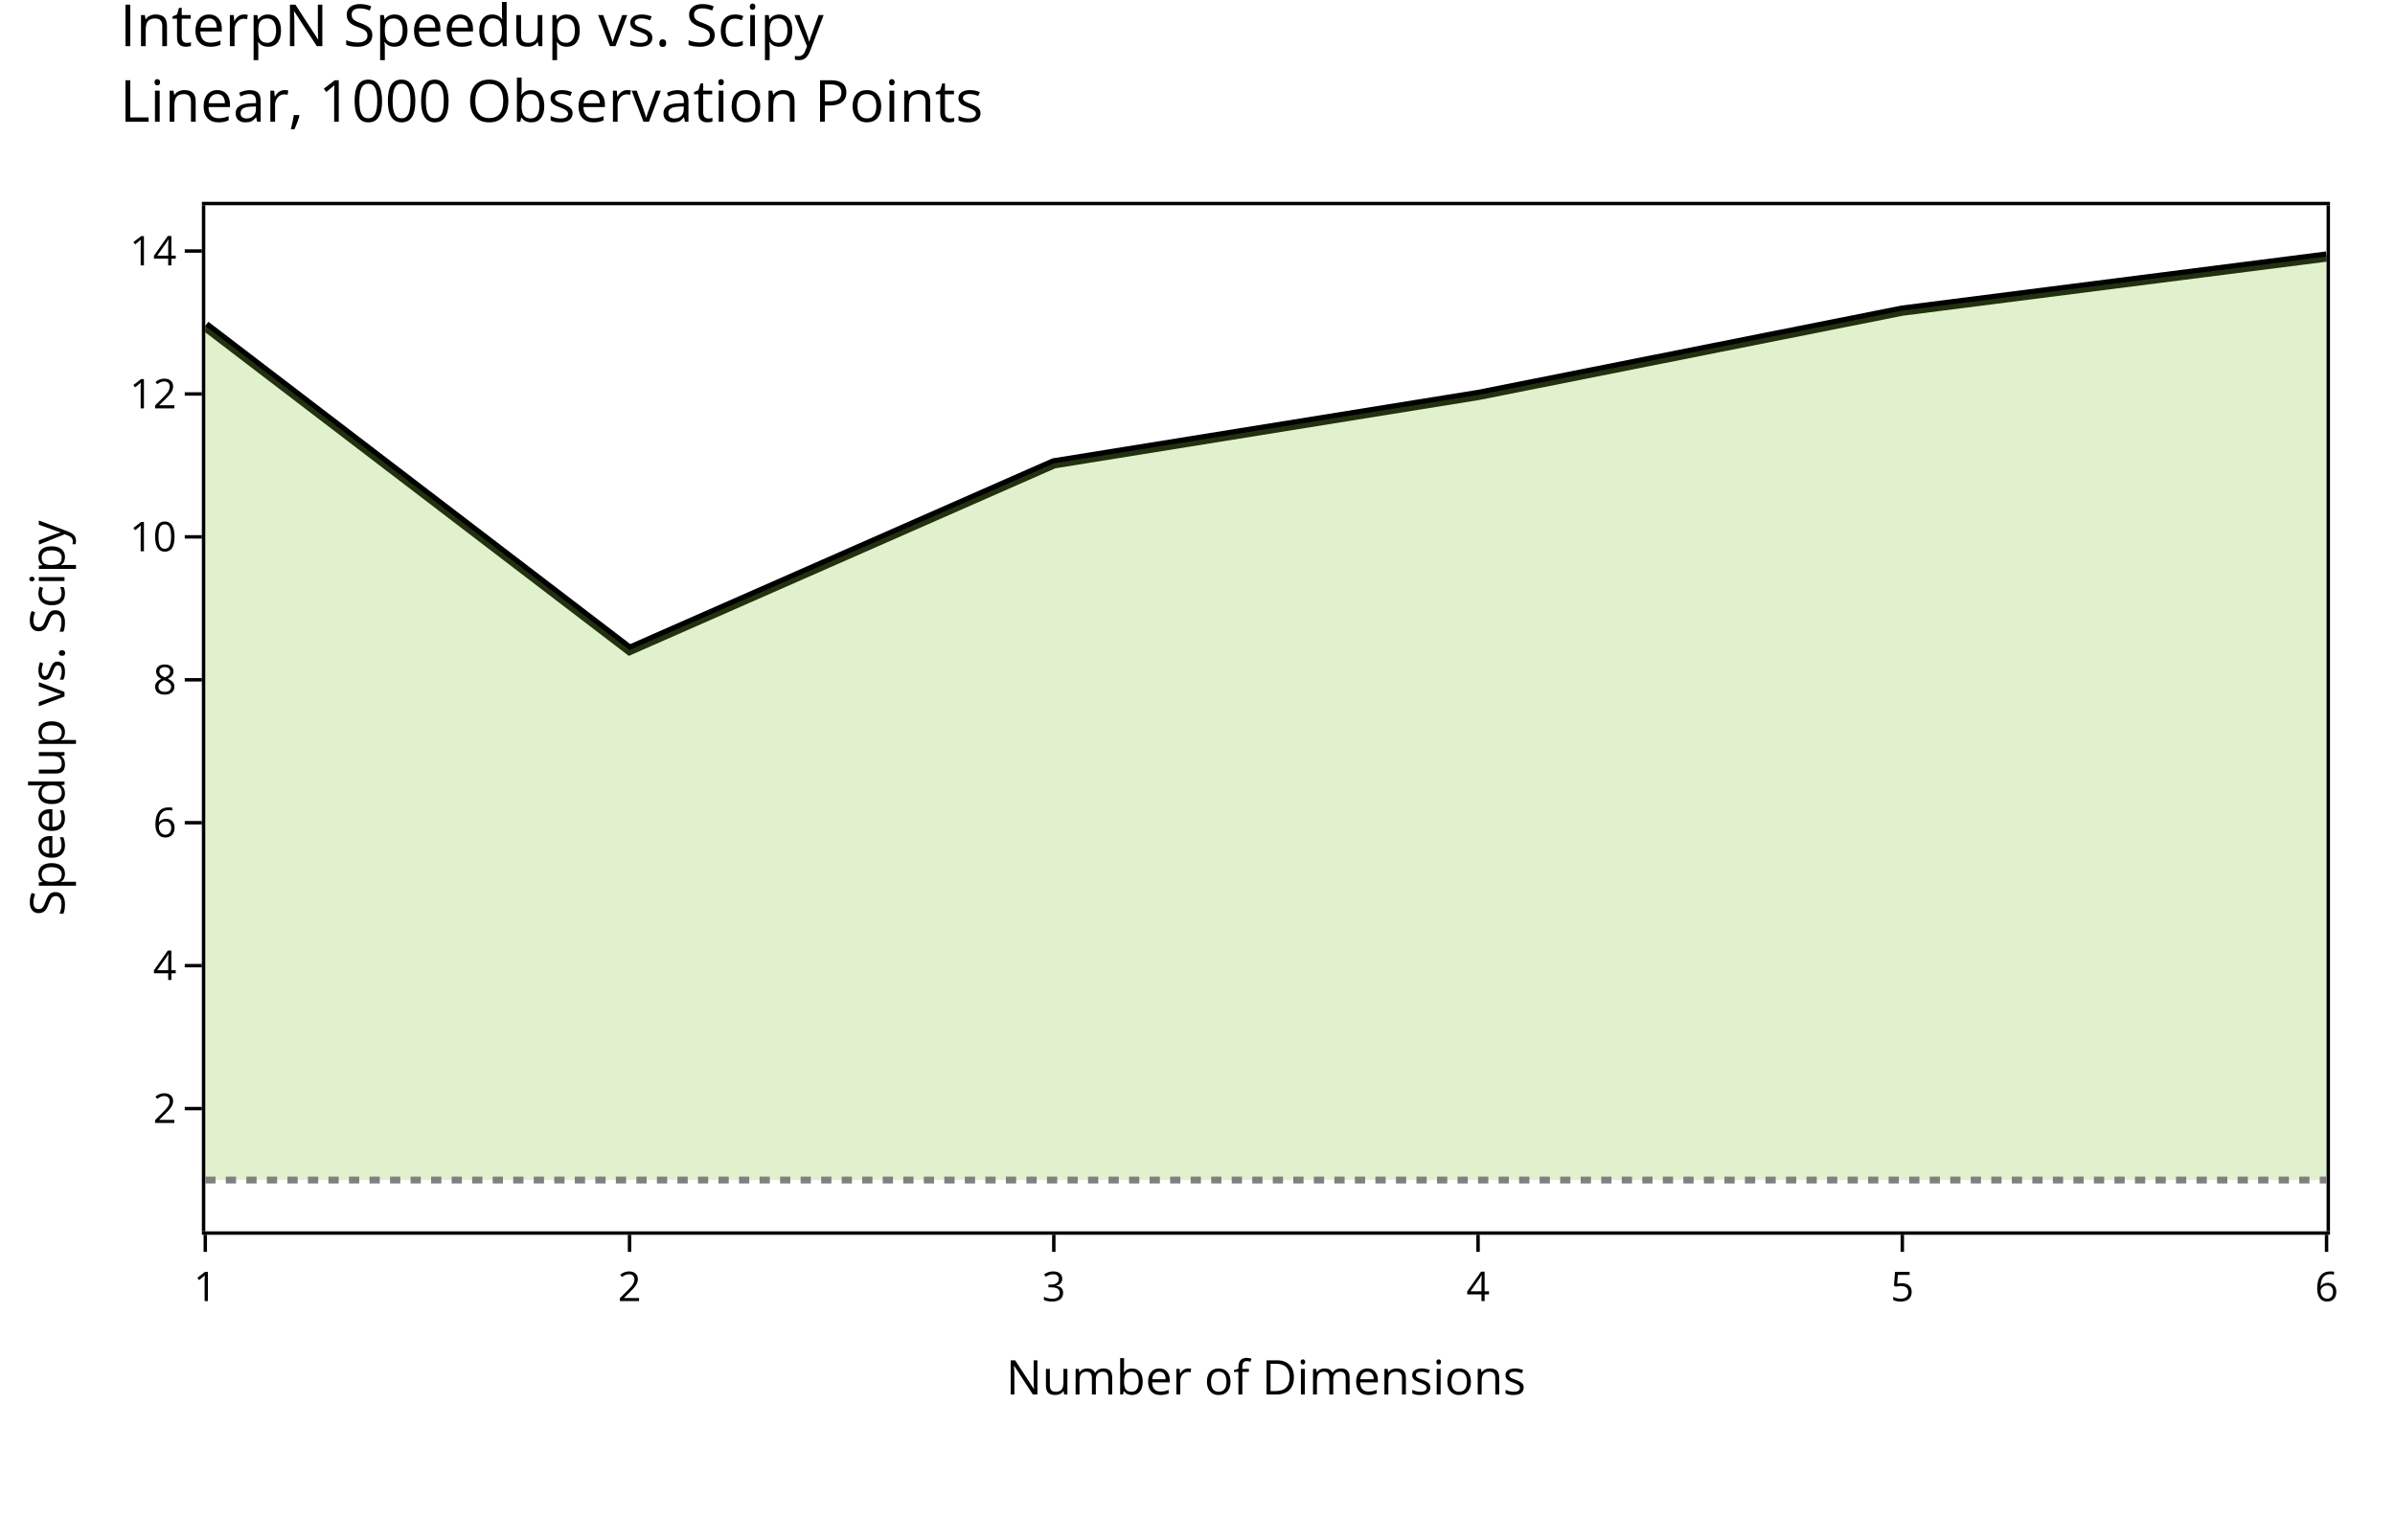
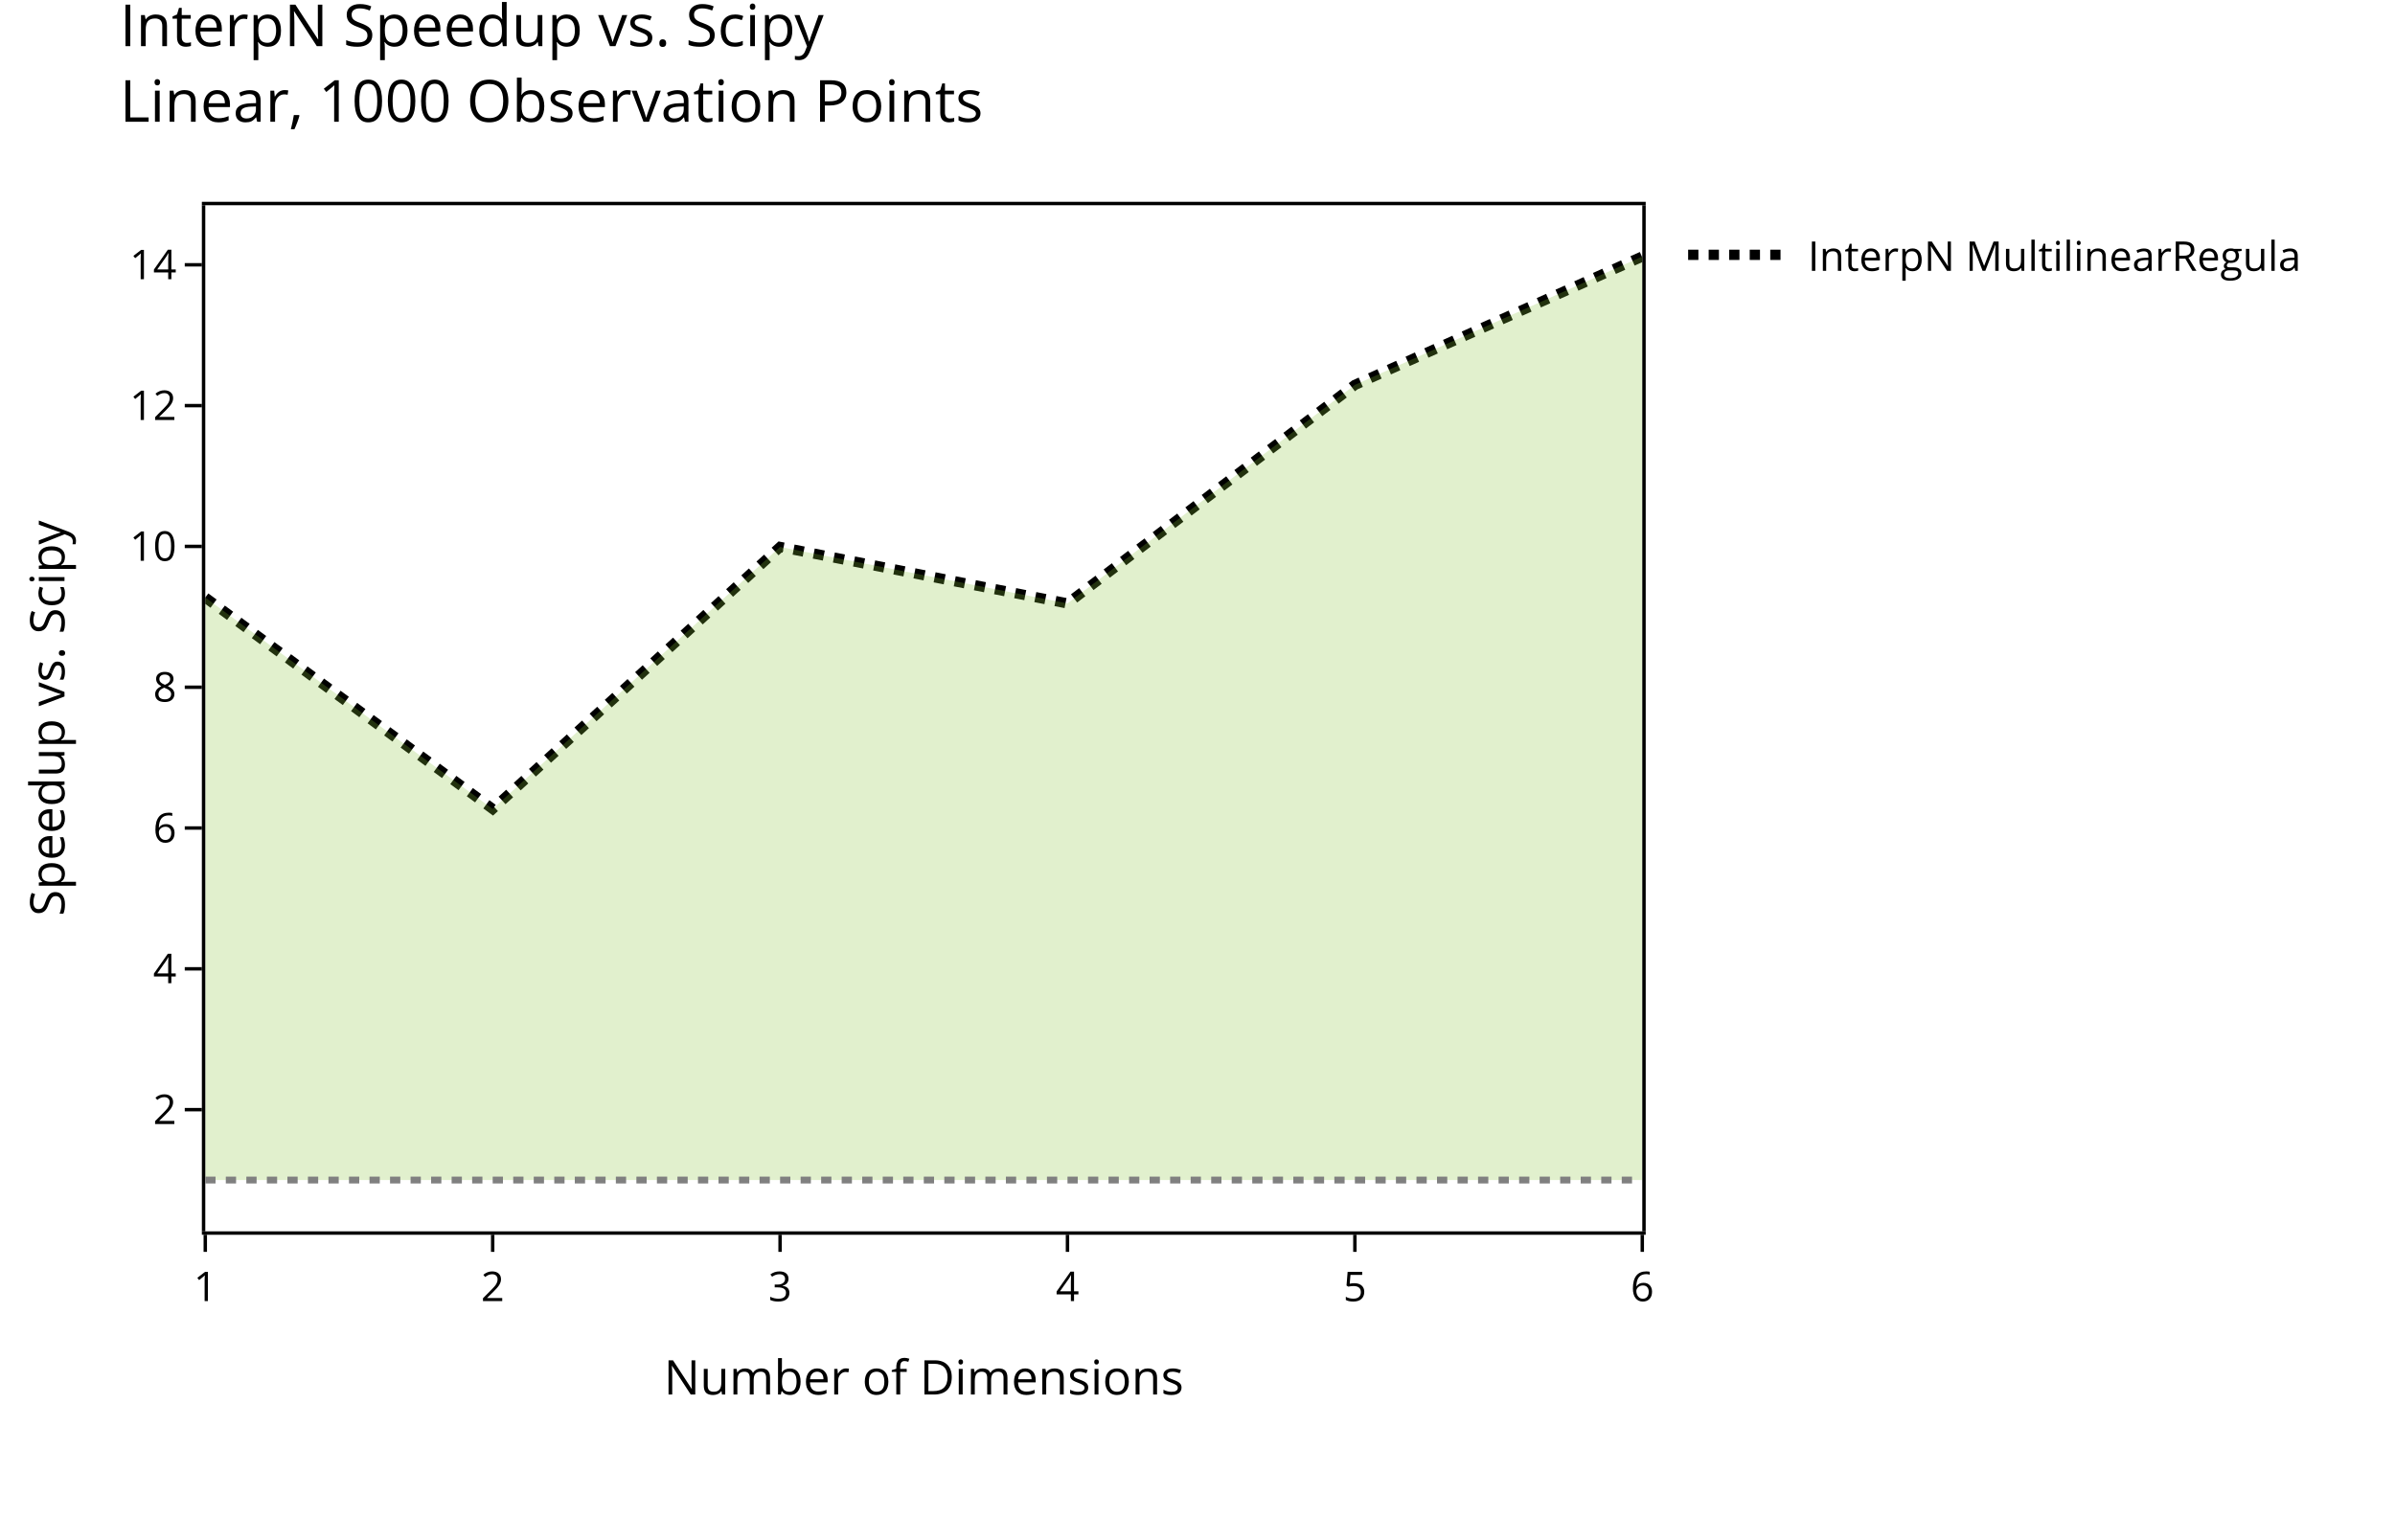
<svg xmlns="http://www.w3.org/2000/svg" class="main-svg" width="700" height="450" style="" viewBox="0 0 700 450">
  <rect x="0" y="0" width="700" height="450" style="fill: rgb(0, 0, 0); fill-opacity: 0;" />
-   <defs id="defs-427cae">
+   <defs id="defs-0d8b8d">
    <g class="clips">
-       <clipPath id="clip427caexyplot" class="plotclip">
-         <rect width="620" height="300" />
-       </clipPath>
-       <clipPath class="axesclip" id="clip427caex">
-         <rect x="60" y="0" width="620" height="450" />
-       </clipPath>
-       <clipPath class="axesclip" id="clip427caey">
+       <clipPath id="clip0d8b8dxyplot" class="plotclip">
+         <rect width="420" height="300" />
+       </clipPath>
+       <clipPath class="axesclip" id="clip0d8b8dx">
+         <rect x="60" y="0" width="420" height="450" />
+       </clipPath>
+       <clipPath class="axesclip" id="clip0d8b8dy">
        <rect x="0" y="60" width="700" height="300" />
      </clipPath>
-       <clipPath class="axesclip" id="clip427caexy">
-         <rect x="60" y="60" width="620" height="300" />
+       <clipPath class="axesclip" id="clip0d8b8dxy">
+         <rect x="60" y="60" width="420" height="300" />
      </clipPath>
    </g>
    <g class="gradients" />
    <g class="patterns" />
  </defs>
  <g class="bglayer">
-     <rect class="bg" x="60" y="60" width="620" height="300" style="fill: rgb(0, 0, 0); fill-opacity: 0; stroke-width: 0;" />
+     <rect class="bg" x="60" y="60" width="420" height="300" style="fill: rgb(0, 0, 0); fill-opacity: 0; stroke-width: 0;" />
  </g>
  <g class="layer-below">
    <g class="imagelayer" />
    <g class="shapelayer" />
  </g>
  <g class="cartesianlayer">
    <g class="subplot xy">
      <g class="layer-subplot">
        <g class="shapelayer" />
        <g class="imagelayer" />
      </g>
      <g class="minor-gridlayer">
        <g class="x" />
        <g class="y" />
      </g>
      <g class="gridlayer">
        <g class="x" />
        <g class="y" />
      </g>
      <g class="zerolinelayer" />
      <g class="layer-between">
        <g class="shapelayer" />
        <g class="imagelayer" />
      </g>
      <path class="xlines-below" />
      <path class="ylines-below" />
      <g class="overlines-below" />
      <g class="xaxislayer-below" />
      <g class="yaxislayer-below" />
      <g class="overaxes-below" />
      <g class="overplot">
-         <g class="xy" transform="translate(60,60)" clip-path="url(#clip427caexyplot)">
+         <g class="xy" transform="translate(60,60)" clip-path="url(#clip0d8b8dxyplot)">
          <g class="scatterlayer mlayer">
-             <g class="trace scatter trace59f61c" style="stroke-miterlimit: 2; opacity: 1;">
+             <g class="trace scatter tracea5f63f" style="stroke-miterlimit: 2; opacity: 1;">
              <g class="fills" />
              <g class="errorbars" />
              <g class="lines">
-                 <path class="js-line" d="M0,35.27L124,130.03L248,75.47L372,55.48L496,30.81L620,15" style="vector-effect: none; fill: none; stroke: rgb(0, 0, 0); stroke-opacity: 1; stroke-width: 3px; opacity: 1;" />
+                 <path class="js-line" d="M0,114.7L84,176.51L168,99.91L252,116.42L336,52.53L420,15" style="vector-effect: none; fill: none; stroke: rgb(0, 0, 0); stroke-opacity: 1; stroke-dasharray: 3px, 3px; stroke-width: 3px; opacity: 1;" />
              </g>
              <g class="points" />
              <g class="text" />
            </g>
-             <g class="trace scatter traceab39ab" style="stroke-miterlimit: 2; opacity: 1;">
+             <g class="trace scatter tracec5f325" style="stroke-miterlimit: 2; opacity: 1;">
              <g class="fills">
                <g>
-                   <path class="js-fill" d="M0,35.27L124,130.03L248,75.47L372,55.48L496,30.81L620,15L620,285L0,285Z" style="fill: rgb(139, 196, 59); fill-opacity: 0.25; stroke-width: 0;" />
+                   <path class="js-fill" d="M0,114.7L84,176.51L168,99.91L252,116.42L336,52.53L420,15L420,285L0,285Z" style="fill: rgb(139, 196, 59); fill-opacity: 0.25; stroke-width: 0;" />
                </g>
              </g>
              <g class="errorbars" />
              <g class="lines">
-                 <path class="js-line" d="M0,35.27L124,130.03L248,75.47L372,55.48L496,30.81L620,15L620,285L0,285" style="vector-effect: none; fill: none; stroke: rgb(239, 85, 59); stroke-opacity: 1; stroke-width: 0px; opacity: 1;" />
+                 <path class="js-line" d="M0,114.7L84,176.51L168,99.91L252,116.42L336,52.53L420,15L420,285L0,285" style="vector-effect: none; fill: none; stroke: rgb(239, 85, 59); stroke-opacity: 1; stroke-width: 0px; opacity: 1;" />
              </g>
              <g class="points" />
              <g class="text" />
            </g>
          </g>
        </g>
      </g>
-       <path class="xlines-above crisp" d="M59,360.5H681M59,59.5H681" style="fill: none; stroke-width: 1px; stroke: rgb(0, 0, 0); stroke-opacity: 1;" />
-       <path class="ylines-above crisp" d="M59.5,60V360M680.5,60V360" style="fill: none; stroke-width: 1px; stroke: rgb(0, 0, 0); stroke-opacity: 1;" />
+       <path class="xlines-above crisp" d="M59,360.5H481M59,59.5H481" style="fill: none; stroke-width: 1px; stroke: rgb(0, 0, 0); stroke-opacity: 1;" />
+       <path class="ylines-above crisp" d="M59.5,60V360M480.5,60V360" style="fill: none; stroke-width: 1px; stroke: rgb(0, 0, 0); stroke-opacity: 1;" />
      <g class="overlines-above" />
      <g class="xaxislayer-above">
        <path class="xtick ticks crisp" d="M0,361v5" transform="translate(60,0)" style="stroke: rgb(0, 0, 0); stroke-opacity: 1; stroke-width: 1px;" />
-         <path class="xtick ticks crisp" d="M0,361v5" transform="translate(184,0)" style="stroke: rgb(0, 0, 0); stroke-opacity: 1; stroke-width: 1px;" />
-         <path class="xtick ticks crisp" d="M0,361v5" transform="translate(308,0)" style="stroke: rgb(0, 0, 0); stroke-opacity: 1; stroke-width: 1px;" />
-         <path class="xtick ticks crisp" d="M0,361v5" transform="translate(432,0)" style="stroke: rgb(0, 0, 0); stroke-opacity: 1; stroke-width: 1px;" />
-         <path class="xtick ticks crisp" d="M0,361v5" transform="translate(556,0)" style="stroke: rgb(0, 0, 0); stroke-opacity: 1; stroke-width: 1px;" />
-         <path class="xtick ticks crisp" d="M0,361v5" transform="translate(680,0)" style="stroke: rgb(0, 0, 0); stroke-opacity: 1; stroke-width: 1px;" />
+         <path class="xtick ticks crisp" d="M0,361v5" transform="translate(144,0)" style="stroke: rgb(0, 0, 0); stroke-opacity: 1; stroke-width: 1px;" />
+         <path class="xtick ticks crisp" d="M0,361v5" transform="translate(228,0)" style="stroke: rgb(0, 0, 0); stroke-opacity: 1; stroke-width: 1px;" />
+         <path class="xtick ticks crisp" d="M0,361v5" transform="translate(312,0)" style="stroke: rgb(0, 0, 0); stroke-opacity: 1; stroke-width: 1px;" />
+         <path class="xtick ticks crisp" d="M0,361v5" transform="translate(396,0)" style="stroke: rgb(0, 0, 0); stroke-opacity: 1; stroke-width: 1px;" />
+         <path class="xtick ticks crisp" d="M0,361v5" transform="translate(480,0)" style="stroke: rgb(0, 0, 0); stroke-opacity: 1; stroke-width: 1px;" />
        <g class="xtick">
          <text text-anchor="middle" x="0" y="380.4" transform="translate(60,0)" style="font-family: 'Open Sans', verdana, arial, sans-serif; font-size: 12px; fill: rgb(0, 0, 0); fill-opacity: 1; white-space: pre; opacity: 1;">1</text>
        </g>
        <g class="xtick">
-           <text text-anchor="middle" x="0" y="380.4" style="font-family: 'Open Sans', verdana, arial, sans-serif; font-size: 12px; fill: rgb(0, 0, 0); fill-opacity: 1; white-space: pre; opacity: 1;" transform="translate(184,0)">2</text>
-         </g>
-         <g class="xtick">
-           <text text-anchor="middle" x="0" y="380.4" style="font-family: 'Open Sans', verdana, arial, sans-serif; font-size: 12px; fill: rgb(0, 0, 0); fill-opacity: 1; white-space: pre; opacity: 1;" transform="translate(308,0)">3</text>
-         </g>
-         <g class="xtick">
-           <text text-anchor="middle" x="0" y="380.4" style="font-family: 'Open Sans', verdana, arial, sans-serif; font-size: 12px; fill: rgb(0, 0, 0); fill-opacity: 1; white-space: pre; opacity: 1;" transform="translate(432,0)">4</text>
-         </g>
-         <g class="xtick">
-           <text text-anchor="middle" x="0" y="380.4" style="font-family: 'Open Sans', verdana, arial, sans-serif; font-size: 12px; fill: rgb(0, 0, 0); fill-opacity: 1; white-space: pre; opacity: 1;" transform="translate(556,0)">5</text>
-         </g>
-         <g class="xtick">
-           <text text-anchor="middle" x="0" y="380.4" style="font-family: 'Open Sans', verdana, arial, sans-serif; font-size: 12px; fill: rgb(0, 0, 0); fill-opacity: 1; white-space: pre; opacity: 1;" transform="translate(680,0)">6</text>
+           <text text-anchor="middle" x="0" y="380.4" style="font-family: 'Open Sans', verdana, arial, sans-serif; font-size: 12px; fill: rgb(0, 0, 0); fill-opacity: 1; white-space: pre; opacity: 1;" transform="translate(144,0)">2</text>
+         </g>
+         <g class="xtick">
+           <text text-anchor="middle" x="0" y="380.4" style="font-family: 'Open Sans', verdana, arial, sans-serif; font-size: 12px; fill: rgb(0, 0, 0); fill-opacity: 1; white-space: pre; opacity: 1;" transform="translate(228,0)">3</text>
+         </g>
+         <g class="xtick">
+           <text text-anchor="middle" x="0" y="380.4" style="font-family: 'Open Sans', verdana, arial, sans-serif; font-size: 12px; fill: rgb(0, 0, 0); fill-opacity: 1; white-space: pre; opacity: 1;" transform="translate(312,0)">4</text>
+         </g>
+         <g class="xtick">
+           <text text-anchor="middle" x="0" y="380.4" style="font-family: 'Open Sans', verdana, arial, sans-serif; font-size: 12px; fill: rgb(0, 0, 0); fill-opacity: 1; white-space: pre; opacity: 1;" transform="translate(396,0)">5</text>
+         </g>
+         <g class="xtick">
+           <text text-anchor="middle" x="0" y="380.4" style="font-family: 'Open Sans', verdana, arial, sans-serif; font-size: 12px; fill: rgb(0, 0, 0); fill-opacity: 1; white-space: pre; opacity: 1;" transform="translate(480,0)">6</text>
        </g>
      </g>
      <g class="yaxislayer-above">
-         <path class="ytick ticks crisp" d="M59,0h-5" transform="translate(0,324.11)" style="stroke: rgb(0, 0, 0); stroke-opacity: 1; stroke-width: 1px;" />
-         <path class="ytick ticks crisp" d="M59,0h-5" transform="translate(0,282.32)" style="stroke: rgb(0, 0, 0); stroke-opacity: 1; stroke-width: 1px;" />
-         <path class="ytick ticks crisp" d="M59,0h-5" transform="translate(0,240.53)" style="stroke: rgb(0, 0, 0); stroke-opacity: 1; stroke-width: 1px;" />
-         <path class="ytick ticks crisp" d="M59,0h-5" transform="translate(0,198.75)" style="stroke: rgb(0, 0, 0); stroke-opacity: 1; stroke-width: 1px;" />
-         <path class="ytick ticks crisp" d="M59,0h-5" transform="translate(0,156.96)" style="stroke: rgb(0, 0, 0); stroke-opacity: 1; stroke-width: 1px;" />
-         <path class="ytick ticks crisp" d="M59,0h-5" transform="translate(0,115.18)" style="stroke: rgb(0, 0, 0); stroke-opacity: 1; stroke-width: 1px;" />
-         <path class="ytick ticks crisp" d="M59,0h-5" transform="translate(0,73.39)" style="stroke: rgb(0, 0, 0); stroke-opacity: 1; stroke-width: 1px;" />
-         <g class="ytick">
-           <text text-anchor="end" x="51.6" y="4.2" transform="translate(0,324.11)" style="font-family: 'Open Sans', verdana, arial, sans-serif; font-size: 12px; fill: rgb(0, 0, 0); fill-opacity: 1; white-space: pre; opacity: 1;">2</text>
-         </g>
-         <g class="ytick">
-           <text text-anchor="end" x="51.6" y="4.2" style="font-family: 'Open Sans', verdana, arial, sans-serif; font-size: 12px; fill: rgb(0, 0, 0); fill-opacity: 1; white-space: pre; opacity: 1;" transform="translate(0,282.32)">4</text>
-         </g>
-         <g class="ytick">
-           <text text-anchor="end" x="51.6" y="4.2" style="font-family: 'Open Sans', verdana, arial, sans-serif; font-size: 12px; fill: rgb(0, 0, 0); fill-opacity: 1; white-space: pre; opacity: 1;" transform="translate(0,240.53)">6</text>
-         </g>
-         <g class="ytick">
-           <text text-anchor="end" x="51.6" y="4.2" style="font-family: 'Open Sans', verdana, arial, sans-serif; font-size: 12px; fill: rgb(0, 0, 0); fill-opacity: 1; white-space: pre; opacity: 1;" transform="translate(0,198.75)">8</text>
-         </g>
-         <g class="ytick">
-           <text text-anchor="end" x="51.6" y="4.2" style="font-family: 'Open Sans', verdana, arial, sans-serif; font-size: 12px; fill: rgb(0, 0, 0); fill-opacity: 1; white-space: pre; opacity: 1;" transform="translate(0,156.96)">10</text>
-         </g>
-         <g class="ytick">
-           <text text-anchor="end" x="51.6" y="4.2" style="font-family: 'Open Sans', verdana, arial, sans-serif; font-size: 12px; fill: rgb(0, 0, 0); fill-opacity: 1; white-space: pre; opacity: 1;" transform="translate(0,115.18)">12</text>
-         </g>
-         <g class="ytick">
-           <text text-anchor="end" x="51.6" y="4.2" style="font-family: 'Open Sans', verdana, arial, sans-serif; font-size: 12px; fill: rgb(0, 0, 0); fill-opacity: 1; white-space: pre; opacity: 1;" transform="translate(0,73.39)">14</text>
+         <path class="ytick ticks crisp" d="M59,0h-5" transform="translate(0,324.42)" style="stroke: rgb(0, 0, 0); stroke-opacity: 1; stroke-width: 1px;" />
+         <path class="ytick ticks crisp" d="M59,0h-5" transform="translate(0,283.25)" style="stroke: rgb(0, 0, 0); stroke-opacity: 1; stroke-width: 1px;" />
+         <path class="ytick ticks crisp" d="M59,0h-5" transform="translate(0,242.08)" style="stroke: rgb(0, 0, 0); stroke-opacity: 1; stroke-width: 1px;" />
+         <path class="ytick ticks crisp" d="M59,0h-5" transform="translate(0,200.92)" style="stroke: rgb(0, 0, 0); stroke-opacity: 1; stroke-width: 1px;" />
+         <path class="ytick ticks crisp" d="M59,0h-5" transform="translate(0,159.75)" style="stroke: rgb(0, 0, 0); stroke-opacity: 1; stroke-width: 1px;" />
+         <path class="ytick ticks crisp" d="M59,0h-5" transform="translate(0,118.59)" style="stroke: rgb(0, 0, 0); stroke-opacity: 1; stroke-width: 1px;" />
+         <path class="ytick ticks crisp" d="M59,0h-5" transform="translate(0,77.42)" style="stroke: rgb(0, 0, 0); stroke-opacity: 1; stroke-width: 1px;" />
+         <g class="ytick">
+           <text text-anchor="end" x="51.6" y="4.2" transform="translate(0,324.42)" style="font-family: 'Open Sans', verdana, arial, sans-serif; font-size: 12px; fill: rgb(0, 0, 0); fill-opacity: 1; white-space: pre; opacity: 1;">2</text>
+         </g>
+         <g class="ytick">
+           <text text-anchor="end" x="51.6" y="4.2" style="font-family: 'Open Sans', verdana, arial, sans-serif; font-size: 12px; fill: rgb(0, 0, 0); fill-opacity: 1; white-space: pre; opacity: 1;" transform="translate(0,283.25)">4</text>
+         </g>
+         <g class="ytick">
+           <text text-anchor="end" x="51.6" y="4.2" style="font-family: 'Open Sans', verdana, arial, sans-serif; font-size: 12px; fill: rgb(0, 0, 0); fill-opacity: 1; white-space: pre; opacity: 1;" transform="translate(0,242.08)">6</text>
+         </g>
+         <g class="ytick">
+           <text text-anchor="end" x="51.6" y="4.2" style="font-family: 'Open Sans', verdana, arial, sans-serif; font-size: 12px; fill: rgb(0, 0, 0); fill-opacity: 1; white-space: pre; opacity: 1;" transform="translate(0,200.92)">8</text>
+         </g>
+         <g class="ytick">
+           <text text-anchor="end" x="51.6" y="4.2" style="font-family: 'Open Sans', verdana, arial, sans-serif; font-size: 12px; fill: rgb(0, 0, 0); fill-opacity: 1; white-space: pre; opacity: 1;" transform="translate(0,159.75)">10</text>
+         </g>
+         <g class="ytick">
+           <text text-anchor="end" x="51.6" y="4.2" style="font-family: 'Open Sans', verdana, arial, sans-serif; font-size: 12px; fill: rgb(0, 0, 0); fill-opacity: 1; white-space: pre; opacity: 1;" transform="translate(0,118.59)">12</text>
+         </g>
+         <g class="ytick">
+           <text text-anchor="end" x="51.6" y="4.2" style="font-family: 'Open Sans', verdana, arial, sans-serif; font-size: 12px; fill: rgb(0, 0, 0); fill-opacity: 1; white-space: pre; opacity: 1;" transform="translate(0,77.42)">14</text>
        </g>
      </g>
      <g class="overaxes-above" />
    </g>
  </g>
  <g class="polarlayer" />
  <g class="smithlayer" />
  <g class="ternarylayer" />
  <g class="geolayer" />
  <g class="funnelarealayer" />
  <g class="pielayer" />
  <g class="iciclelayer" />
  <g class="treemaplayer" />
  <g class="sunburstlayer" />
  <g class="glimages" />
-   <defs id="topdefs-427cae">
+   <defs id="topdefs-0d8b8d">
    <g class="clips" />
+     <clipPath id="legend0d8b8d">
+       <rect width="185" height="29" x="0" y="0" />
+     </clipPath>
  </defs>
  <g class="layer-above">
    <g class="imagelayer" />
    <g class="shapelayer">
-       <g class="shape-group" data-index="0" clip-path="url(#clip427caey)">
-         <path data-index="0" fill-rule="evenodd" d="M60,345L680,345" style="opacity: 1; stroke: rgb(128, 128, 128); stroke-opacity: 1; fill: rgb(0, 0, 0); fill-opacity: 0; stroke-dasharray: 3px, 3px; stroke-width: 2px;" />
+       <g class="shape-group" data-index="0" clip-path="url(#clip0d8b8dy)">
+         <path data-index="0" fill-rule="evenodd" d="M60,345L480,345" style="opacity: 1; stroke: rgb(128, 128, 128); stroke-opacity: 1; fill: rgb(0, 0, 0); fill-opacity: 0; stroke-dasharray: 3px, 3px; stroke-width: 2px;" />
      </g>
    </g>
  </g>
  <g class="infolayer">
+     <g class="legend" pointer-events="all" transform="translate(488.4,60)">
+       <rect class="bg" shape-rendering="crispEdges" width="185" height="29" x="0" y="0" style="stroke: rgb(68, 68, 68); stroke-opacity: 1; fill: rgb(0, 0, 0); fill-opacity: 0; stroke-width: 0px;" />
+       <g class="scrollbox" transform="" clip-path="url(#legend0d8b8d)">
+         <g class="groups">
+           <g class="traces" transform="translate(0,14.5)" style="opacity: 1;">
+             <text class="legendtext" text-anchor="start" x="40" y="4.68" style="font-family: 'Open Sans', verdana, arial, sans-serif; font-size: 12px; fill: rgb(0, 0, 0); fill-opacity: 1; white-space: pre;">InterpN MultilinearRegular</text>
+             <g class="layers" style="opacity: 1;">
+               <g class="legendfill" />
+               <g class="legendlines">
+                 <path class="js-line" d="M5,0h30" style="fill: none; stroke: rgb(0, 0, 0); stroke-opacity: 1; stroke-dasharray: 3px, 3px; stroke-width: 3px;" />
+               </g>
+               <g class="legendsymbols">
+                 <g class="legendpoints" />
+               </g>
+             </g>
+             <rect class="legendtoggle" x="0" y="-9.5" width="179.406" height="19" style="fill: rgb(0, 0, 0); fill-opacity: 0;" />
+           </g>
+         </g>
+       </g>
+       <rect class="scrollbar" rx="20" ry="3" width="0" height="0" x="0" y="0" style="fill: rgb(128, 139, 164); fill-opacity: 1;" />
+     </g>
    <g class="g-gtitle">
      <text class="gtitle" x="35" y="13.5" text-anchor="start" dy="0.7em" style="opacity: 1; font-family: 'Open Sans', verdana, arial, sans-serif; font-size: 17px; fill: rgb(0, 0, 0); fill-opacity: 1; white-space: pre;">
        <tspan class="line" dy="0em" x="35" y="13.5">InterpN Speedup vs. Scipy</tspan>
        <tspan class="line" dy="1.3em" x="35" y="13.5">Linear, 1000 Observation Points</tspan>
      </text>
    </g>
    <g class="g-xtitle">
-       <text class="xtitle" x="370" y="407.706" text-anchor="middle" style="opacity: 1; font-family: 'Open Sans', verdana, arial, sans-serif; font-size: 14px; fill: rgb(0, 0, 0); fill-opacity: 1; white-space: pre;">Number of Dimensions</text>
+       <text class="xtitle" x="270" y="407.706" text-anchor="middle" style="opacity: 1; font-family: 'Open Sans', verdana, arial, sans-serif; font-size: 14px; fill: rgb(0, 0, 0); fill-opacity: 1; white-space: pre;">Number of Dimensions</text>
    </g>
    <g class="g-ytitle">
      <text class="ytitle" transform="rotate(-90,18.85,210)" x="18.85" y="210" text-anchor="middle" style="opacity: 1; font-family: 'Open Sans', verdana, arial, sans-serif; font-size: 14px; fill: rgb(0, 0, 0); fill-opacity: 1; white-space: pre;">Speedup vs. Scipy</text>
    </g>
  </g>
</svg>
